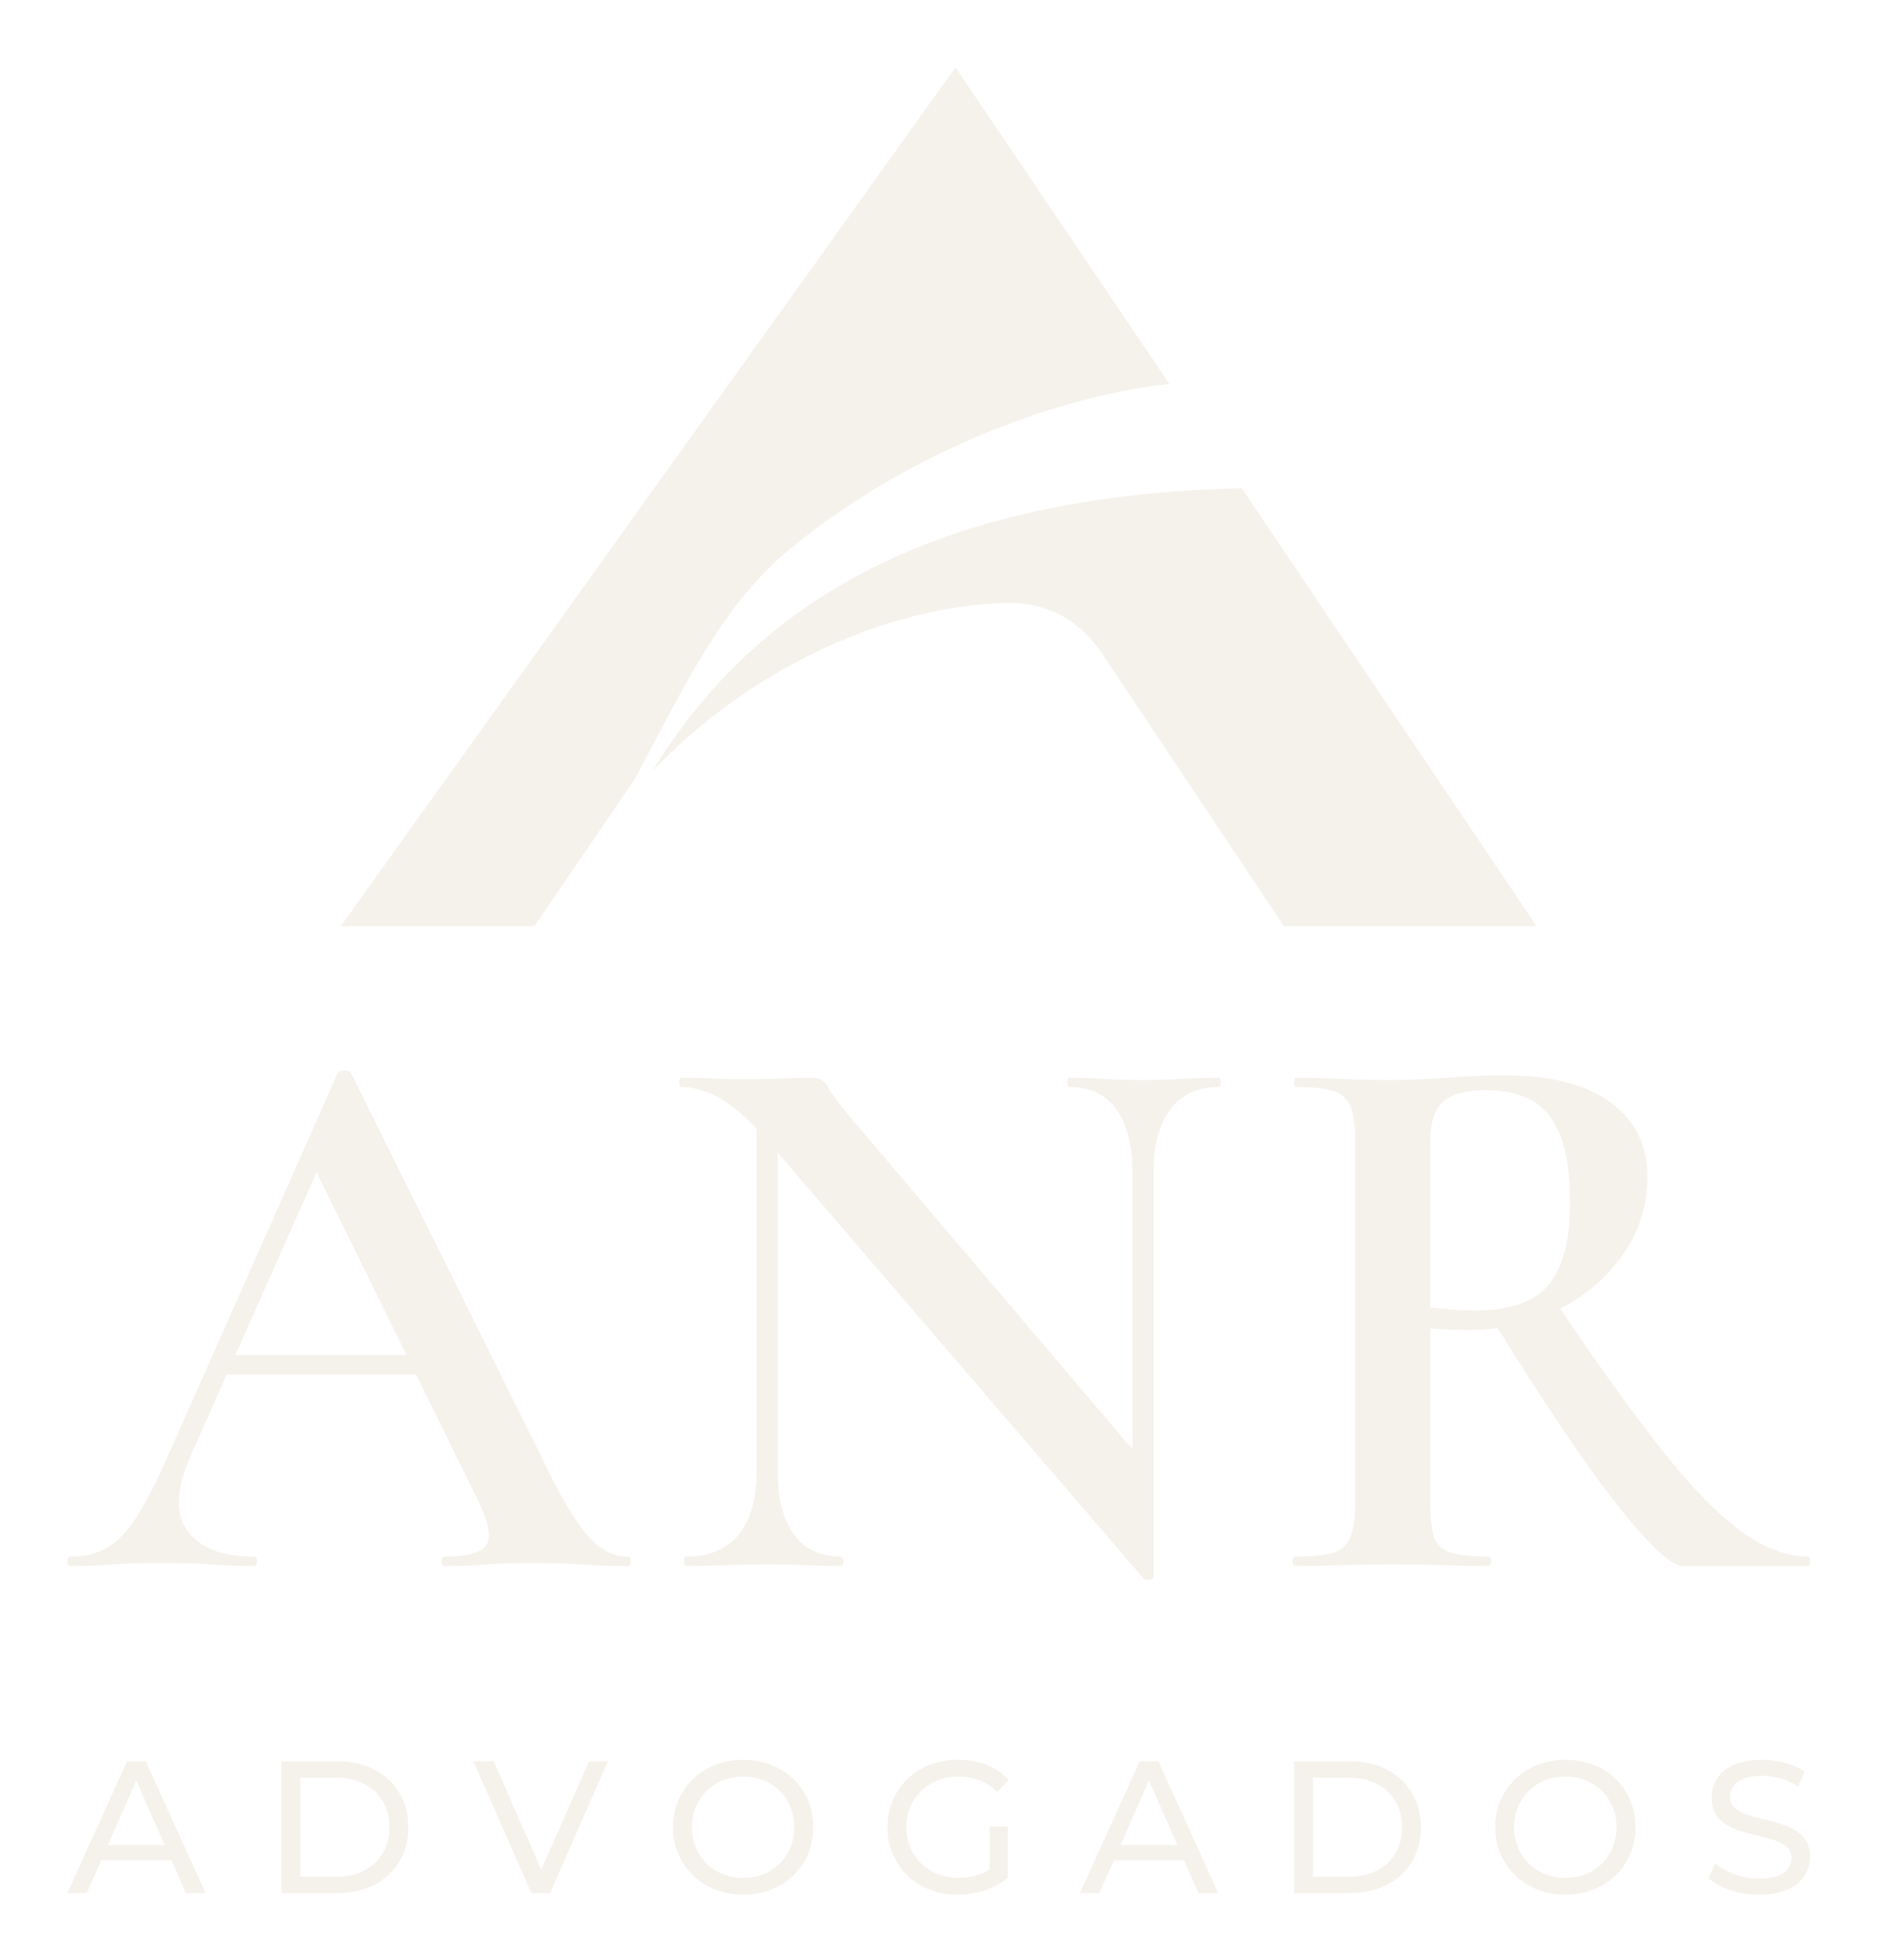
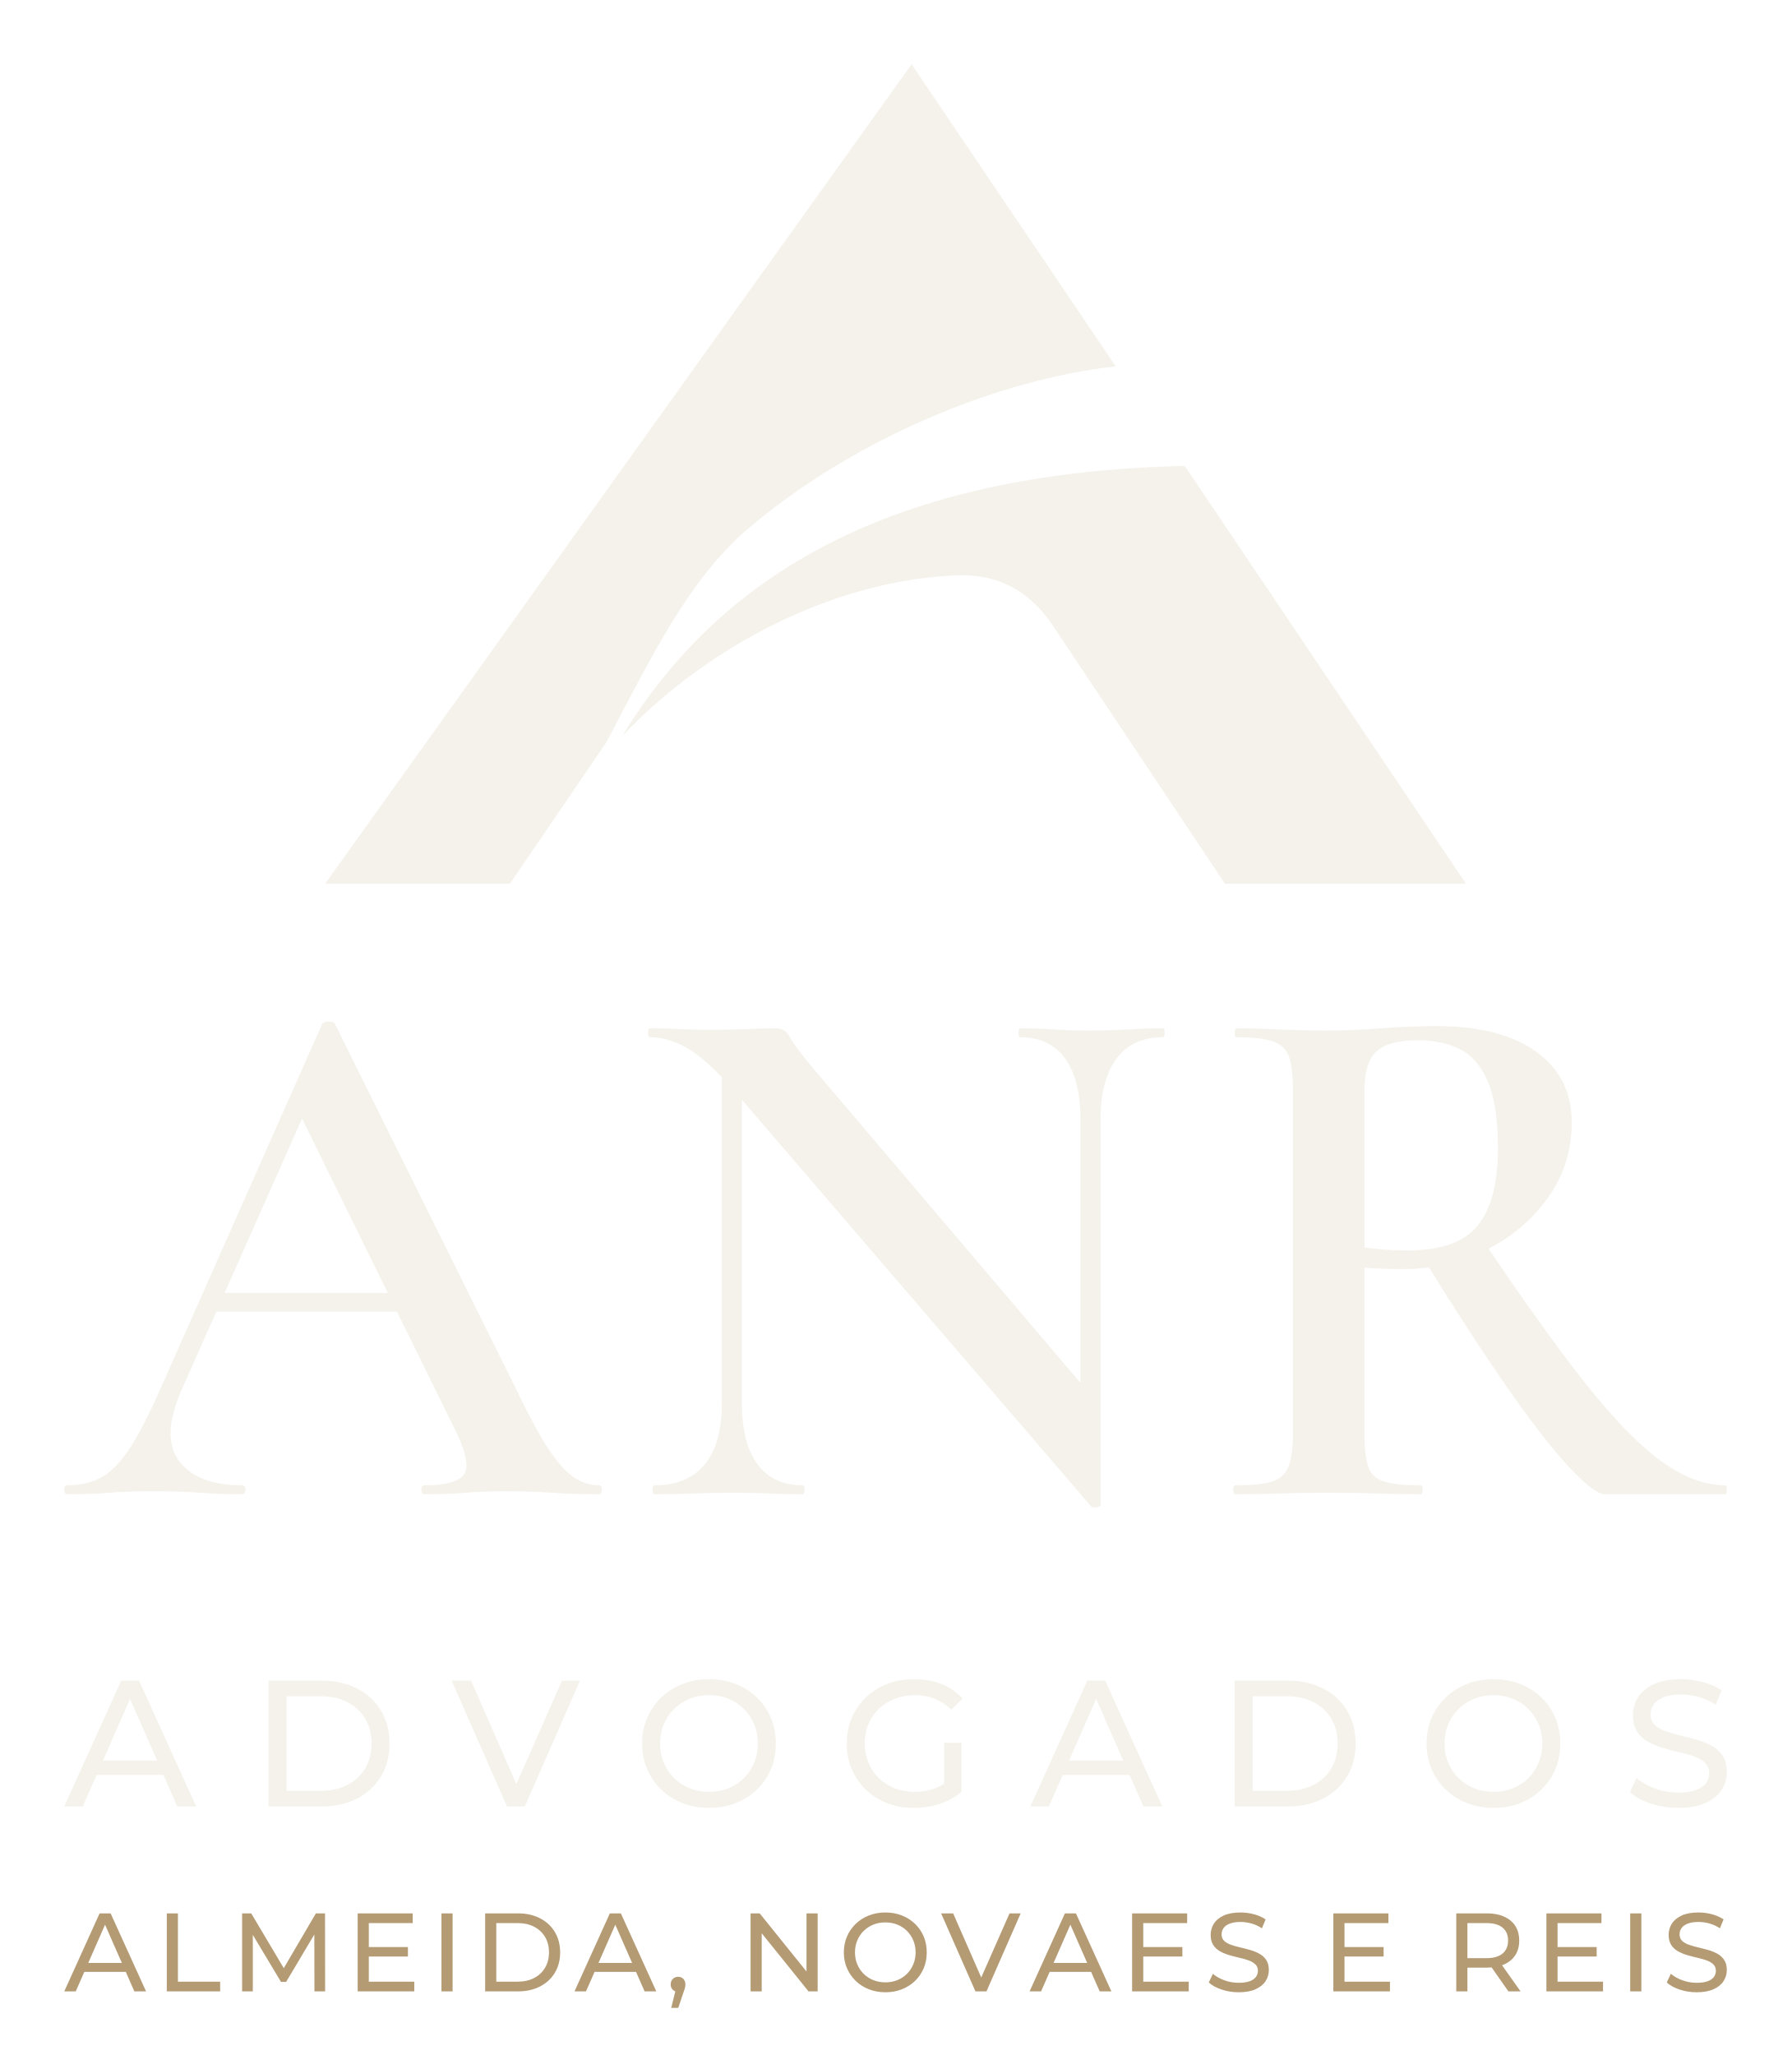
- <svg xmlns="http://www.w3.org/2000/svg" viewBox="0 0 1115 1164" width="1115" height="1164">
+ <svg xmlns="http://www.w3.org/2000/svg" viewBox="0 0 1115 1279" width="1115" height="1279">
  <g transform="translate(202.36 40.00) scale(1)" fill="#F5F2EB">
    <path d="M365 0 L492 188 C420 196 330 232 262 290 C226 322 205 365 175 422 L115 510 L0 510 Z" />
    <path d="M535 250 L710 510 L560 510 L452 348 C438 328 420 318 396 318 C318 320 238 362 185 418 C246 318 352 254 535 250 Z" />
  </g>
  <g transform="translate(40.00 640.00)">
    <g fill="#F5F2EB">
      <path d="M85.84 176.32 91.872 164.72H221.792L225.04 176.32ZM332.688 284.432Q334.544 284.432 334.544 287.216Q334.544 290.0 332.688 290.0Q318.768 290.0 304.152 289.072Q289.536 288.144 276.08 288.144Q260.768 288.144 249.4 289.072Q238.032 290.0 224.112 290.0Q222.256 290.0 222.256 287.216Q222.256 284.432 224.112 284.432Q244.992 284.432 249.168 277.008Q253.344 269.584 242.208 247.776L145.232 50.576L164.256 19.488L72.384 226.432Q60.32 254.736 71.688 269.584Q83.056 284.432 110.432 284.432Q112.752 284.432 112.752 287.216Q112.752 290.0 110.432 290.0Q96.512 290.0 84.912 289.072Q73.312 288.144 55.68 288.144Q38.048 288.144 27.608 289.072Q17.168 290.0 1.856 290.0Q0.0 290.0 0.0 287.216Q0.0 284.432 1.856 284.432Q14.384 284.432 23.432 279.328Q32.48 274.224 41.296 260.536Q50.112 246.848 60.784 222.256L160.544 -2.784Q161.472 -4.176 164.72 -4.176Q167.968 -4.176 168.432 -2.784L282.112 226.432Q292.784 248.704 301.136 261.464Q309.488 274.224 316.912 279.328Q324.336 284.432 332.688 284.432ZM409.248 233.856V10.672L421.776 11.6V233.856Q421.776 258.448 431.52 271.44Q441.264 284.432 459.36 284.432Q460.752 284.432 460.752 287.216Q460.752 290.0 459.36 290.0Q449.616 290.0 439.176 289.536Q428.736 289.072 416.208 289.072Q402.752 289.072 390.456 289.536Q378.16 290.0 367.488 290.0Q366.096 290.0 366.096 287.216Q366.096 284.432 367.488 284.432Q387.904 284.432 398.576 271.44Q409.248 258.448 409.248 233.856ZM644.96 296.496Q644.96 297.888 642.64 298.12Q640.32 298.352 639.392 297.888L416.208 38.048Q399.504 19.024 387.672 12.296Q375.84 5.568 364.704 5.568Q363.312 5.568 363.312 2.784Q363.312 0.0 364.704 0.0Q373.52 0.0 382.8 0.464Q392.08 0.928 399.968 0.928Q413.888 0.928 425.256 0.464Q436.624 0.0 442.656 0.0Q448.688 0.0 451.472 5.336Q454.256 10.672 465.392 24.128L641.248 231.072ZM644.96 56.608V296.496L632.432 282.576V56.608Q632.432 32.016 622.92 18.792Q613.408 5.568 594.848 5.568Q593.92 5.568 593.92 2.784Q593.92 0.0 594.848 0.0Q604.592 0.0 615.264 0.696Q625.936 1.392 638.464 1.392Q650.528 1.392 662.128 0.696Q673.728 0.0 683.472 0.0Q684.864 0.0 684.864 2.784Q684.864 5.568 683.472 5.568Q664.912 5.568 654.936 18.792Q644.96 32.016 644.96 56.608ZM959.088 290.0Q952.128 290.0 935.888 272.368Q919.648 254.736 896.68 221.56Q873.712 188.384 845.408 142.448L882.528 131.312Q920.112 187.456 946.792 221.096Q973.472 254.736 994.12 269.584Q1014.768 284.432 1033.792 284.432Q1034.72 284.432 1034.72 287.216Q1034.72 290.0 1033.792 290.0Q1004.56 290.0 986.232 290.0Q967.904 290.0 959.088 290.0ZM853.76 -1.392Q894.128 -1.392 916.168 14.616Q938.208 30.624 938.208 58.464Q938.208 84.912 923.128 105.792Q908.048 126.672 884.152 138.272Q860.256 149.872 832.88 149.872Q827.312 149.872 820.816 149.64Q814.32 149.408 809.216 148.944V252.416Q809.216 265.872 811.536 272.832Q813.856 279.792 821.512 282.112Q829.168 284.432 844.016 284.432Q845.408 284.432 845.408 287.216Q845.408 290.0 844.016 290.0Q832.416 290.0 818.032 289.536Q803.648 289.072 786.48 289.072Q770.24 289.072 755.392 289.536Q740.544 290.0 728.944 290.0Q727.552 290.0 727.552 287.216Q727.552 284.432 728.944 284.432Q744.256 284.432 751.68 282.112Q759.104 279.792 761.888 272.832Q764.672 265.872 764.672 252.416V37.584Q764.672 24.128 762.12 17.4Q759.568 10.672 752.144 8.12Q744.72 5.568 729.408 5.568Q728.48 5.568 728.48 2.784Q728.48 0.0 729.408 0.0Q741.008 0.0 755.624 0.696Q770.24 1.392 786.48 1.392Q801.328 1.392 819.888 0.0Q838.448 -1.392 853.76 -1.392ZM892.272 74.704Q892.272 47.792 886.008 33.176Q879.744 18.56 868.608 12.992Q857.472 7.424 842.624 7.424Q824.528 7.424 816.872 14.152Q809.216 20.88 809.216 38.512V136.416Q815.712 137.344 823.136 137.808Q830.56 138.272 836.128 138.272Q867.216 138.272 879.744 122.728Q892.272 107.184 892.272 74.704Z" />
      <path d="M0.0 484.3 35.459 406.0H46.533L82.103 484.3H70.358L38.703 412.264H43.177L11.521 484.3ZM15.101 464.725 18.121 455.776H62.193L65.436 464.725ZM127.145 484.3V406.0H160.143Q172.671 406.0 182.234 410.922Q191.798 415.843 197.111 424.68Q202.425 433.517 202.425 445.15Q202.425 456.783 197.111 465.62Q191.798 474.457 182.234 479.378Q172.671 484.3 160.143 484.3ZM138.331 474.568H159.472Q169.203 474.568 176.306 470.877Q183.409 467.186 187.324 460.53Q191.239 453.875 191.239 445.15Q191.239 436.313 187.324 429.714Q183.409 423.114 176.306 419.423Q169.203 415.732 159.472 415.732H138.331ZM275.542 484.3 241.09 406.0H253.171L284.827 478.26H277.891L309.771 406.0H320.956L286.616 484.3ZM401.345 485.195Q392.396 485.195 384.734 482.175Q377.072 479.155 371.479 473.73Q365.886 468.304 362.754 461.034Q359.622 453.763 359.622 445.15Q359.622 436.537 362.754 429.266Q365.886 421.996 371.479 416.571Q377.072 411.145 384.678 408.125Q392.285 405.105 401.345 405.105Q410.294 405.105 417.844 408.069Q425.394 411.034 431.043 416.459Q436.692 421.884 439.768 429.154Q442.844 436.425 442.844 445.15Q442.844 453.875 439.768 461.146Q436.692 468.416 431.043 473.841Q425.394 479.266 417.844 482.231Q410.294 485.195 401.345 485.195ZM401.345 475.24Q407.833 475.24 413.37 473.002Q418.907 470.765 422.989 466.683Q427.072 462.6 429.365 457.119Q431.658 451.638 431.658 445.15Q431.658 438.662 429.365 433.181Q427.072 427.7 422.989 423.618Q418.907 419.535 413.37 417.298Q407.833 415.06 401.345 415.06Q394.745 415.06 389.208 417.298Q383.672 419.535 379.533 423.618Q375.394 427.7 373.101 433.181Q370.808 438.662 370.808 445.15Q370.808 451.638 373.101 457.119Q375.394 462.6 379.533 466.683Q383.672 470.765 389.208 473.002Q394.745 475.24 401.345 475.24ZM528.714 485.195Q519.653 485.195 512.047 482.231Q504.441 479.266 498.848 473.841Q493.255 468.416 490.123 461.146Q486.991 453.875 486.991 445.15Q486.991 436.425 490.123 429.154Q493.255 421.884 498.904 416.459Q504.552 411.034 512.159 408.069Q519.765 405.105 528.937 405.105Q538.221 405.105 545.94 408.125Q553.658 411.145 559.027 417.186L552.092 424.121Q547.282 419.423 541.633 417.242Q535.984 415.06 529.385 415.06Q522.673 415.06 516.913 417.298Q511.152 419.535 506.957 423.562Q502.763 427.588 500.47 433.125Q498.177 438.662 498.177 445.15Q498.177 451.526 500.47 457.063Q502.763 462.6 506.957 466.683Q511.152 470.765 516.857 473.002Q522.561 475.24 529.273 475.24Q535.537 475.24 541.297 473.282Q547.058 471.325 551.98 466.738L558.356 475.24Q552.539 480.161 544.765 482.678Q536.991 485.195 528.714 485.195ZM558.356 475.24 547.617 473.785V444.703H558.356ZM601.272 484.3 636.731 406.0H647.805L683.375 484.3H671.63L639.975 412.264H644.449L612.793 484.3ZM616.373 464.725 619.393 455.776H663.465L666.708 464.725ZM728.417 484.3V406.0H761.415Q773.943 406.0 783.506 410.922Q793.07 415.843 798.383 424.68Q803.697 433.517 803.697 445.15Q803.697 456.783 798.383 465.62Q793.07 474.457 783.506 479.378Q773.943 484.3 761.415 484.3ZM739.603 474.568H760.744Q770.475 474.568 777.578 470.877Q784.681 467.186 788.596 460.53Q792.511 453.875 792.511 445.15Q792.511 436.313 788.596 429.714Q784.681 423.114 777.578 419.423Q770.475 415.732 760.744 415.732H739.603ZM889.566 485.195Q880.618 485.195 872.955 482.175Q865.293 479.155 859.7 473.73Q854.107 468.304 850.975 461.034Q847.843 453.763 847.843 445.15Q847.843 436.537 850.975 429.266Q854.107 421.996 859.7 416.571Q865.293 411.145 872.899 408.125Q880.506 405.105 889.566 405.105Q898.515 405.105 906.065 408.069Q913.615 411.034 919.264 416.459Q924.913 421.884 927.989 429.154Q931.065 436.425 931.065 445.15Q931.065 453.875 927.989 461.146Q924.913 468.416 919.264 473.841Q913.615 479.266 906.065 482.231Q898.515 485.195 889.566 485.195ZM889.566 475.24Q896.054 475.24 901.591 473.002Q907.128 470.765 911.211 466.683Q915.293 462.6 917.586 457.119Q919.879 451.638 919.879 445.15Q919.879 438.662 917.586 433.181Q915.293 427.7 911.211 423.618Q907.128 419.535 901.591 417.298Q896.054 415.06 889.566 415.06Q882.967 415.06 877.43 417.298Q871.893 419.535 867.754 423.618Q863.615 427.7 861.322 433.181Q859.029 438.662 859.029 445.15Q859.029 451.638 861.322 457.119Q863.615 462.6 867.754 466.683Q871.893 470.765 877.43 473.002Q882.967 475.24 889.566 475.24ZM1004.407 485.195Q995.458 485.195 987.293 482.454Q979.127 479.714 974.429 475.351L978.568 466.627Q983.042 470.542 989.977 473.114Q996.912 475.687 1004.407 475.687Q1011.23 475.687 1015.481 474.121Q1019.731 472.555 1021.745 469.815Q1023.758 467.074 1023.758 463.606Q1023.758 459.58 1021.129 457.119Q1018.501 454.658 1014.306 453.148Q1010.111 451.638 1005.078 450.519Q1000.044 449.401 994.955 447.89Q989.865 446.38 985.671 444.031Q981.476 441.682 978.903 437.712Q976.331 433.741 976.331 427.477Q976.331 421.436 979.519 416.347Q982.706 411.257 989.362 408.181Q996.017 405.105 1006.308 405.105Q1013.132 405.105 1019.843 406.895Q1026.554 408.685 1031.476 412.04L1027.785 420.989Q1022.751 417.633 1017.158 416.123Q1011.566 414.613 1006.308 414.613Q999.709 414.613 995.458 416.291Q991.208 417.969 989.25 420.765Q987.293 423.562 987.293 427.029Q987.293 431.168 989.921 433.629Q992.55 436.09 996.745 437.544Q1000.939 438.998 1005.973 440.172Q1011.006 441.347 1016.096 442.801Q1021.185 444.255 1025.38 446.604Q1029.575 448.953 1032.147 452.868Q1034.72 456.783 1034.72 462.935Q1034.72 468.864 1031.476 473.953Q1028.232 479.043 1021.465 482.119Q1014.698 485.195 1004.407 485.195Z" />
    </g>
+     <path d="M0.0 599.401 21.984 550.855H28.85L50.904 599.401H43.622L23.996 554.739H26.77L7.143 599.401ZM9.362 587.265 11.235 581.716H38.559L40.571 587.265ZM63.803 599.401V550.855H70.738V593.367H97.022V599.401ZM110.685 599.401V550.855H116.371L138.148 587.542H135.096L156.595 550.855H162.282L162.351 599.401H155.694L155.624 561.327H157.219L138.078 593.506H134.888L115.609 561.327H117.342V599.401ZM182.602 599.401V550.855H216.861V556.889H189.537V593.367H217.832V599.401ZM188.913 577.694V571.799H213.879V577.694ZM234.754 599.401V550.855H241.689V599.401ZM261.94 599.401V550.855H282.398Q290.166 550.855 296.095 553.906Q302.025 556.958 305.319 562.437Q308.613 567.915 308.613 575.128Q308.613 582.341 305.319 587.819Q302.025 593.298 296.095 596.35Q290.166 599.401 282.398 599.401ZM268.875 593.367H281.982Q288.016 593.367 292.42 591.079Q296.823 588.79 299.251 584.664Q301.678 580.537 301.678 575.128Q301.678 569.649 299.251 565.558Q296.823 561.466 292.42 559.177Q288.016 556.889 281.982 556.889H268.875ZM317.559 599.401 339.544 550.855H346.409L368.463 599.401H361.181L341.555 554.739H344.329L324.702 599.401ZM326.922 587.265 328.794 581.716H356.119L358.13 587.265ZM377.756 609.665 381.224 595.656 382.125 599.678Q380.114 599.678 378.762 598.43Q377.409 597.182 377.409 595.032Q377.409 592.951 378.762 591.634Q380.114 590.316 382.056 590.316Q384.067 590.316 385.315 591.668Q386.564 593.021 386.564 595.032Q386.564 595.725 386.46 596.384Q386.356 597.043 386.113 597.91Q385.87 598.777 385.385 600.025L382.125 609.665ZM427.134 599.401V550.855H432.821L464.931 590.732H461.948V550.855H468.884V599.401H463.197L431.087 559.524H434.069V599.401ZM511.049 599.956Q505.501 599.956 500.75 598.083Q496 596.211 492.532 592.847Q489.065 589.484 487.123 584.976Q485.181 580.468 485.181 575.128Q485.181 569.788 487.123 565.28Q489.065 560.772 492.532 557.409Q496 554.045 500.716 552.173Q505.432 550.3 511.049 550.3Q516.597 550.3 521.278 552.138Q525.96 553.976 529.462 557.339Q532.964 560.703 534.871 565.211Q536.778 569.719 536.778 575.128Q536.778 580.537 534.871 585.045Q532.964 589.553 529.462 592.917Q525.96 596.28 521.278 598.118Q516.597 599.956 511.049 599.956ZM511.049 593.784Q515.071 593.784 518.504 592.397Q521.937 591.009 524.469 588.478Q527 585.947 528.422 582.549Q529.843 579.15 529.843 575.128Q529.843 571.106 528.422 567.707Q527 564.309 524.469 561.778Q521.937 559.247 518.504 557.859Q515.071 556.472 511.049 556.472Q506.957 556.472 503.524 557.859Q500.092 559.247 497.526 561.778Q494.96 564.309 493.538 567.707Q492.116 571.106 492.116 575.128Q492.116 579.15 493.538 582.549Q494.96 585.947 497.526 588.478Q500.092 591.009 503.524 592.397Q506.957 593.784 511.049 593.784ZM567.085 599.401 545.725 550.855H553.215L572.841 595.656H568.541L588.306 550.855H595.242L573.951 599.401ZM600.79 599.401 622.774 550.855H629.64L651.693 599.401H644.412L624.785 554.739H627.559L607.933 599.401ZM610.152 587.265 612.024 581.716H639.349L641.36 587.265ZM664.593 599.401V550.855H698.852V556.889H671.528V593.367H699.823V599.401ZM670.904 577.694V571.799H695.87V577.694ZM730.892 599.956Q725.344 599.956 720.282 598.257Q715.219 596.558 712.306 593.853L714.872 588.443Q717.646 590.871 721.946 592.466Q726.246 594.061 730.892 594.061Q735.123 594.061 737.758 593.09Q740.394 592.119 741.642 590.42Q742.89 588.721 742.89 586.571Q742.89 584.074 741.261 582.549Q739.631 581.023 737.03 580.087Q734.429 579.15 731.309 578.457Q728.188 577.763 725.032 576.827Q721.877 575.891 719.276 574.434Q716.675 572.978 715.08 570.516Q713.485 568.054 713.485 564.17Q713.485 560.425 715.462 557.27Q717.438 554.115 721.565 552.207Q725.691 550.3 732.071 550.3Q736.302 550.3 740.463 551.41Q744.624 552.519 747.676 554.6L745.387 560.148Q742.266 558.068 738.799 557.131Q735.331 556.195 732.071 556.195Q727.98 556.195 725.344 557.235Q722.709 558.276 721.495 560.009Q720.282 561.743 720.282 563.893Q720.282 566.459 721.911 567.985Q723.541 569.511 726.142 570.412Q728.743 571.314 731.863 572.042Q734.984 572.77 738.14 573.672Q741.295 574.573 743.896 576.03Q746.497 577.486 748.092 579.913Q749.687 582.341 749.687 586.155Q749.687 589.831 747.676 592.986Q745.664 596.141 741.469 598.049Q737.273 599.956 730.892 599.956ZM789.841 599.401V550.855H824.101V556.889H796.776V593.367H825.071V599.401ZM796.152 577.694V571.799H821.118V577.694ZM866.335 599.401V550.855H885.268Q894.7 550.855 900.109 555.328Q905.519 559.801 905.519 567.777Q905.519 573.047 903.091 576.827Q900.664 580.607 896.156 582.618Q891.648 584.629 885.268 584.629H870.15L873.27 581.439V599.401ZM898.792 599.401 886.447 581.786H893.868L906.351 599.401ZM873.27 582.132 870.15 578.734H885.06Q891.718 578.734 895.151 575.856Q898.584 572.978 898.584 567.777Q898.584 562.575 895.151 559.732Q891.718 556.889 885.06 556.889H870.15L873.27 553.421ZM922.44 599.401V550.855H956.7V556.889H929.375V593.367H957.671V599.401ZM928.751 577.694V571.799H953.718V577.694ZM974.592 599.401V550.855H981.528V599.401ZM1015.926 599.956Q1010.378 599.956 1005.315 598.257Q1000.252 596.558 997.34 593.853L999.906 588.443Q1002.68 590.871 1006.979 592.466Q1011.279 594.061 1015.926 594.061Q1020.156 594.061 1022.792 593.09Q1025.427 592.119 1026.675 590.42Q1027.924 588.721 1027.924 586.571Q1027.924 584.074 1026.294 582.549Q1024.664 581.023 1022.063 580.087Q1019.463 579.15 1016.342 578.457Q1013.221 577.763 1010.066 576.827Q1006.91 575.891 1004.309 574.434Q1001.709 572.978 1000.114 570.516Q998.519 568.054 998.519 564.17Q998.519 560.425 1000.495 557.27Q1002.472 554.115 1006.598 552.207Q1010.724 550.3 1017.105 550.3Q1021.335 550.3 1025.496 551.41Q1029.657 552.519 1032.709 554.6L1030.42 560.148Q1027.299 558.068 1023.832 557.131Q1020.364 556.195 1017.105 556.195Q1013.013 556.195 1010.378 557.235Q1007.742 558.276 1006.529 560.009Q1005.315 561.743 1005.315 563.893Q1005.315 566.459 1006.945 567.985Q1008.575 569.511 1011.175 570.412Q1013.776 571.314 1016.897 572.042Q1020.017 572.77 1023.173 573.672Q1026.328 574.573 1028.929 576.03Q1031.53 577.486 1033.125 579.913Q1034.72 582.341 1034.72 586.155Q1034.72 589.831 1032.709 592.986Q1030.698 596.141 1026.502 598.049Q1022.306 599.956 1015.926 599.956Z" fill="#B49B74" />
  </g>
</svg>
